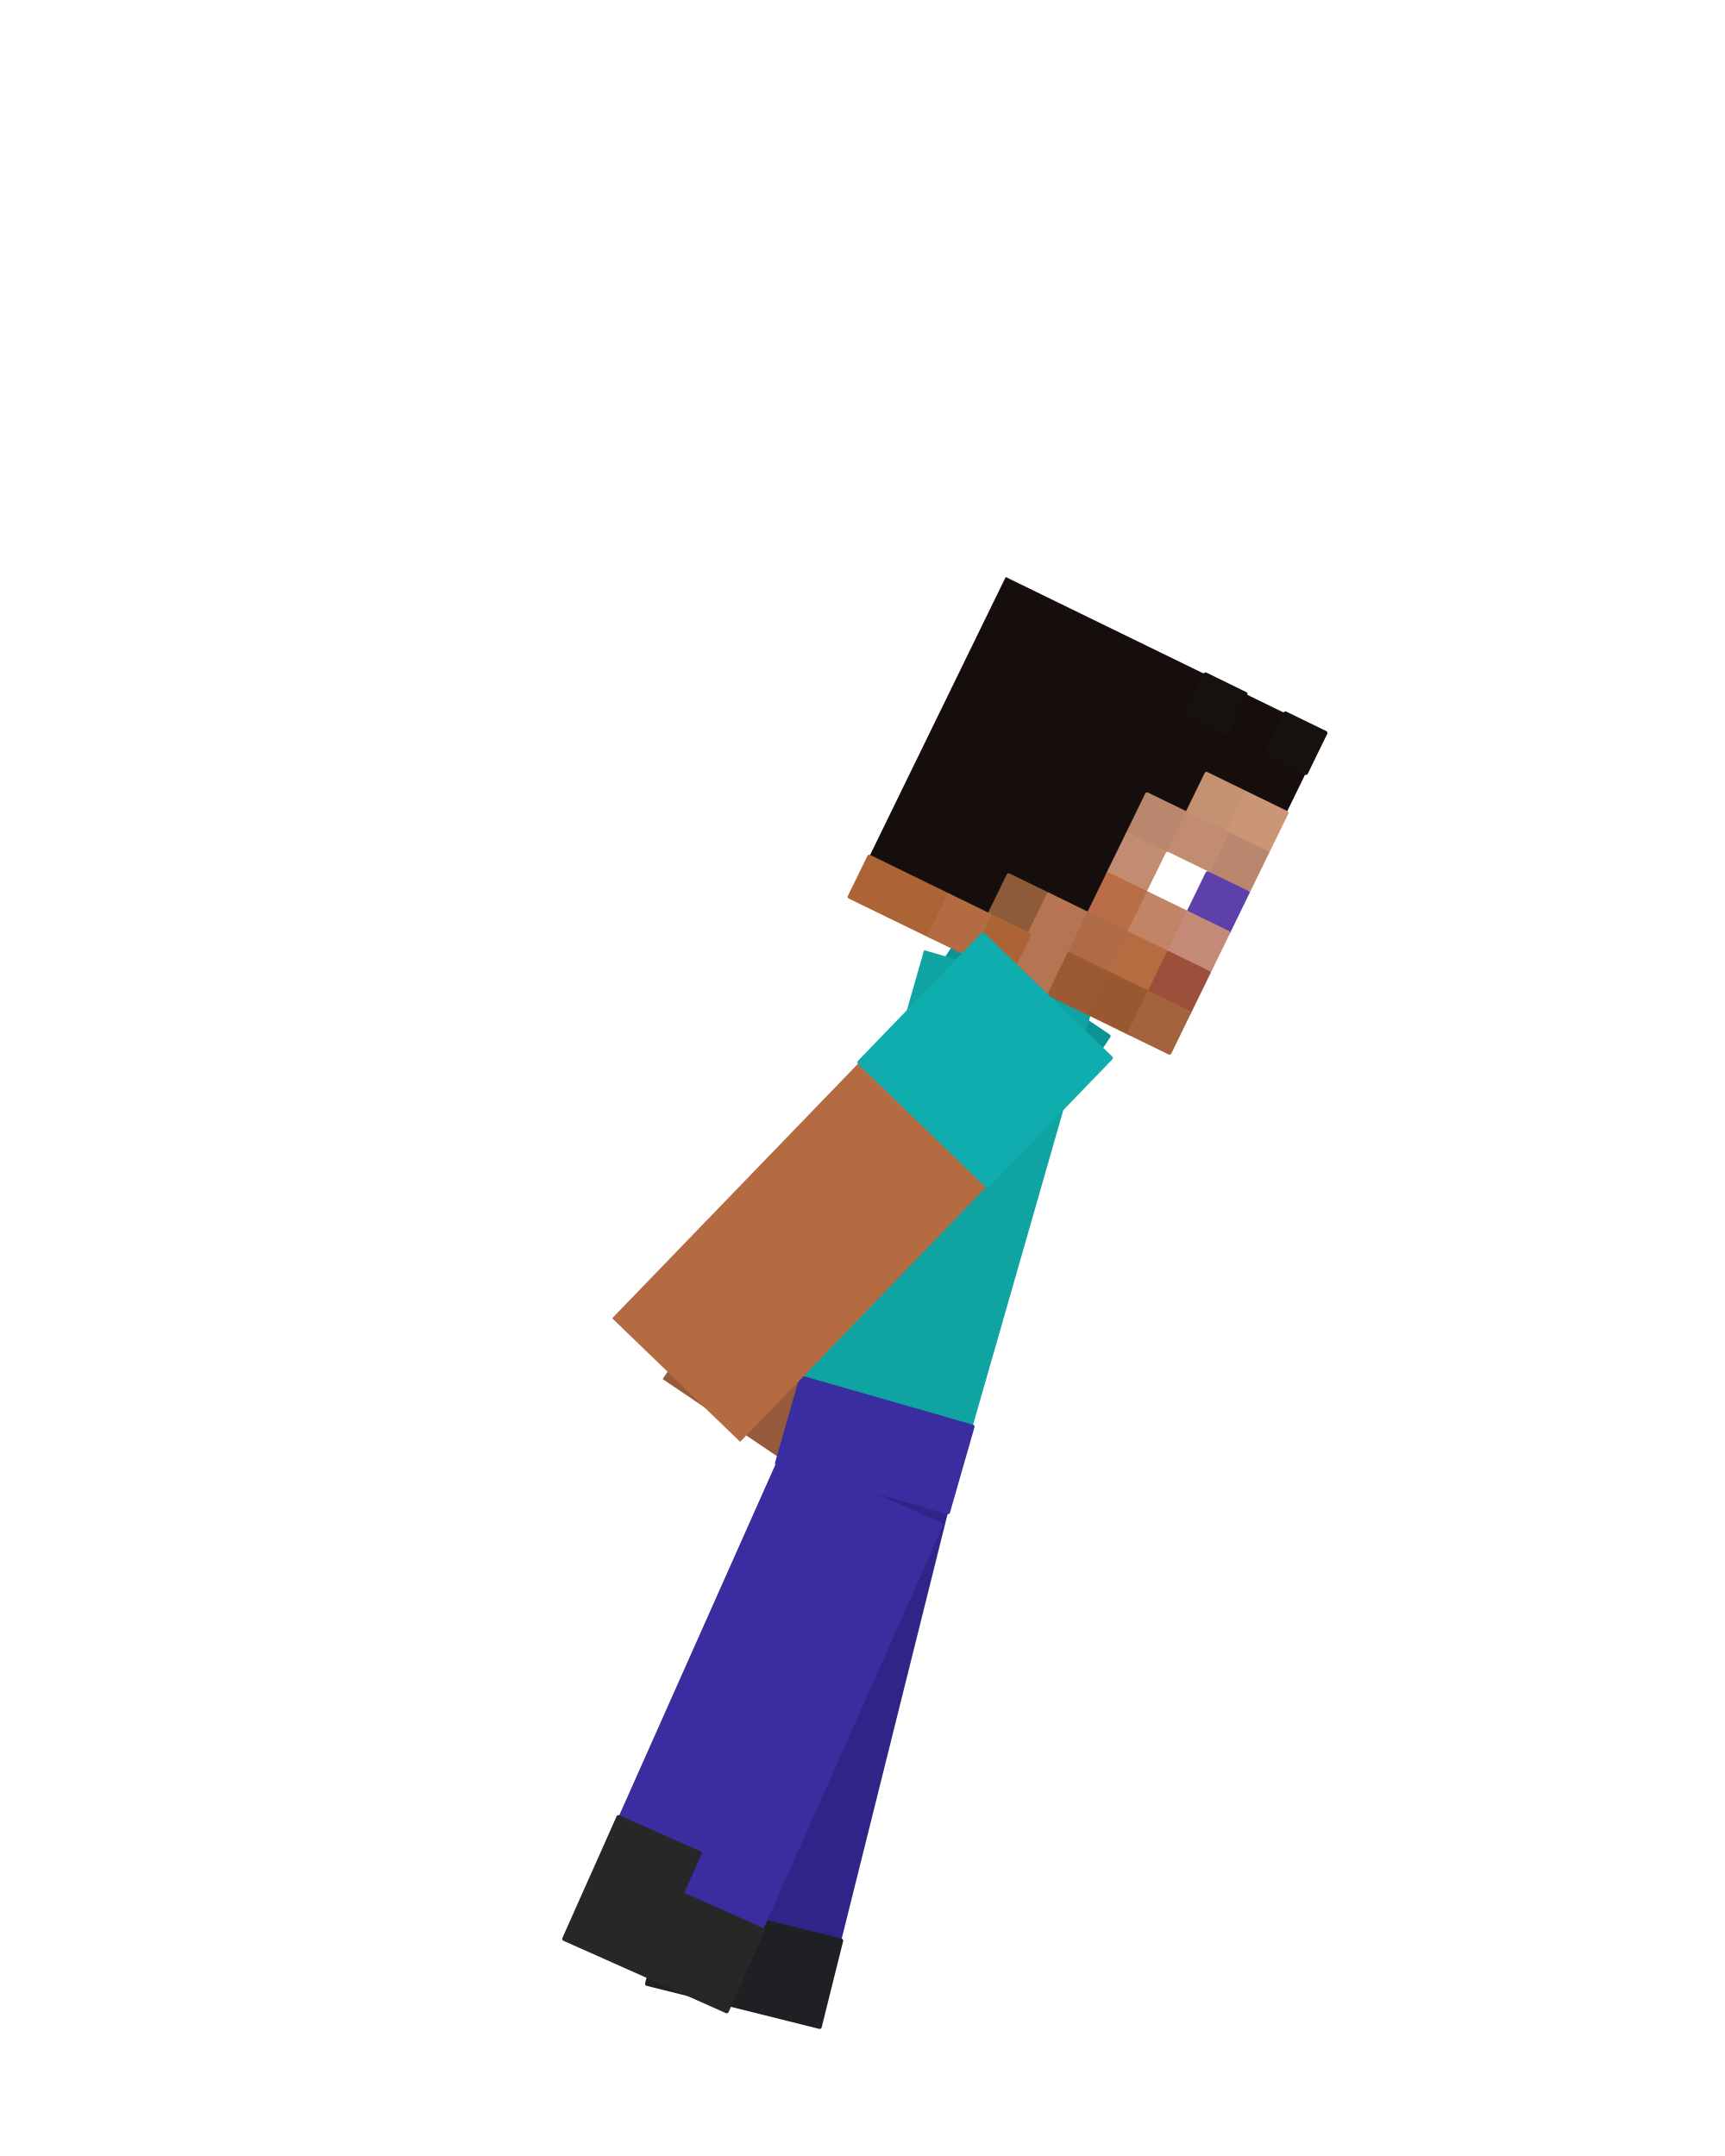
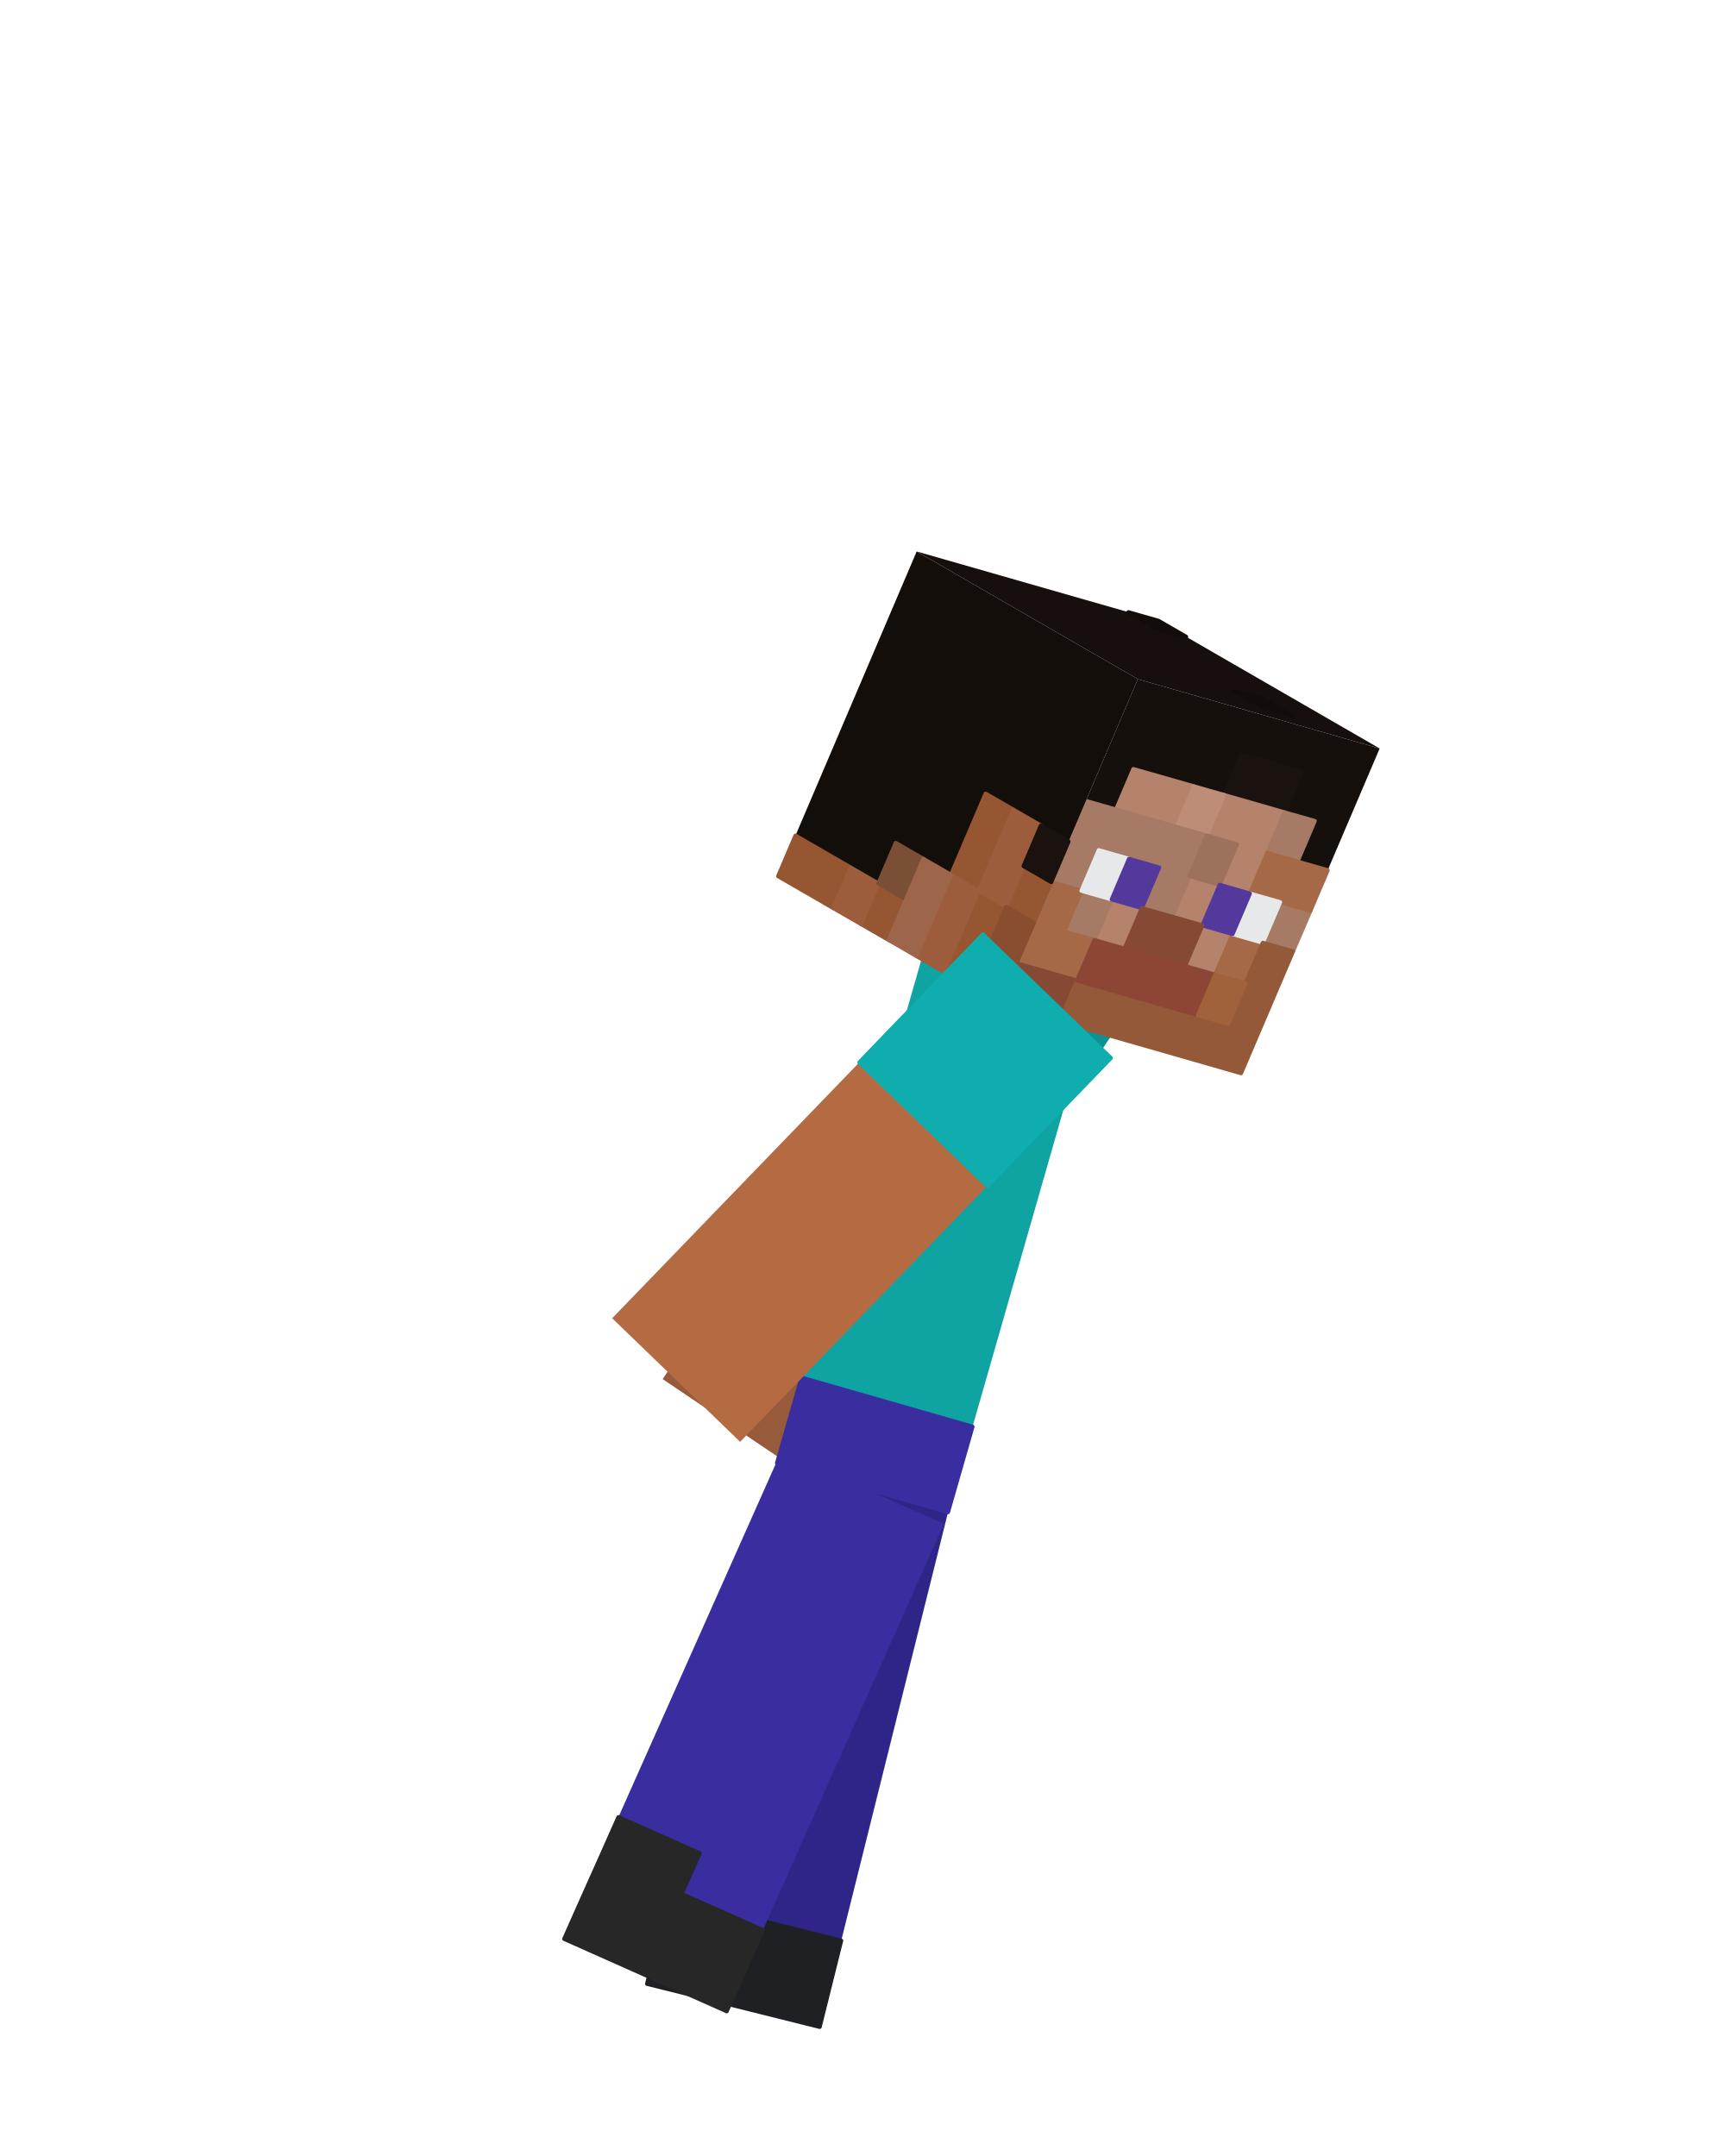
<svg xmlns="http://www.w3.org/2000/svg" viewBox="0 0 256 320" width="256" height="320" role="img" aria-labelledby="jump-land-title">
  <g id="steve">
    <g id="arm-left" aria-label="Left arm">
      <g class="face" data-face="nx">
        <path fill="#975a3b" d="M142.63 139.03L164.52 153.79L120.23 219.45L98.34 204.69Z" />
        <path fill="#0b9295" stroke="#0b9295" stroke-width=".6" stroke-linejoin="round" d="M142.63 139.03L164.52 153.79L160.83 159.27L138.94 144.5ZM138.94 144.5L160.83 159.27L157.14 164.74L135.25 149.98ZM135.25 149.98L157.14 164.74L153.44 170.21L131.56 155.45ZM131.56 155.45L153.44 170.21L149.75 175.68L127.87 160.92Z" />
      </g>
    </g>
    <g id="leg-left" aria-label="Left leg">
      <g class="face" data-face="nx">
        <path fill="#2f2589" d="M115.19 217.61L140.81 223.99L121.65 300.84L96.03 294.45Z" />
        <path fill="#1f2023" stroke="#1f2023" stroke-width=".6" stroke-linejoin="round" d="M100.82 275.24L113.63 278.44L112.03 284.84L99.23 281.65ZM99.23 281.65L124.84 288.03L123.24 294.44L97.63 288.05ZM97.63 288.05L123.24 294.44L121.65 300.84L96.03 294.45Z" />
      </g>
    </g>
    <g id="torso" aria-label="Torso">
      <g class="face" data-face="nx">
        <path fill="#0fa3a2" d="M137.14 141.03L162.52 148.31L140.69 224.44L115.31 217.16Z" />
        <path fill="#3a2d9f" stroke="#3a2d9f" stroke-width=".6" stroke-linejoin="round" d="M118.95 204.47L144.33 211.75L142.51 218.09L117.13 210.82ZM117.13 210.82L142.51 218.09L140.69 224.44L115.31 217.16Z" />
      </g>
    </g>
    <g id="head" aria-label="Head">
+       <g class="face" data-face="top">
+         <path fill="#160f0d" d="M136.04 81.85L171.93 92.14L204.75 111.09L168.86 100.8Z" />
+         <path fill="#120d0a" stroke="#120d0a" stroke-width=".6" stroke-linejoin="round" d="M167.45 90.86L171.93 92.14L176.03 94.51L171.55 93.23ZM183.09 102.49L187.57 103.78L191.67 106.15L187.19 104.86Z" />
+       </g>
+       <g class="face" data-face="front">
+         <path fill="#15100c" d="M168.86 100.8L204.75 111.09L184.18 159.29L148.29 149Z" />
+         <path fill="#19120f" stroke="#19120f" stroke-width=".6" stroke-linejoin="round" d="M184.23 111.97L193.2 114.54L190.63 120.57L181.66 117.99Z" />
+         <path fill="#b5826c" stroke="#b5826c" stroke-width=".6" stroke-linejoin="round" d="M168.2 114.14L177.18 116.71L174.61 122.73L165.63 120.16ZM181.66 117.99L190.63 120.57L188.06 126.59L179.09 124.02ZM183.58 125.31L188.06 126.59L185.49 132.62L181.01 131.33ZM176.52 130.04L181.01 131.33L178.44 137.35L173.95 136.07ZM164.98 133.5L169.46 134.78L166.89 140.81L162.41 139.52ZM178.44 137.35L182.92 138.64L180.35 144.67L175.87 143.38Z" />
+         <path fill="#be8d78" stroke="#be8d78" stroke-width=".6" stroke-linejoin="round" d="M177.18 116.71L181.66 117.99L179.09 124.02L174.61 122.73Z" />
+         <path fill="#a67a64" stroke="#a67a64" stroke-width=".6" stroke-linejoin="round" d="M190.63 120.57L195.12 121.85L192.55 127.88L188.06 126.59ZM161.15 118.87L179.09 124.02L176.52 130.04L158.58 124.9ZM158.58 124.9L163.06 126.18L160.49 132.21L156.01 130.92ZM172.03 128.76L176.52 130.04L173.95 136.07L169.46 134.78ZM189.98 133.9L194.47 135.19L191.89 141.21L187.41 139.93ZM160.49 132.21L164.98 133.5L162.41 139.52L157.92 138.23Z" />
+         <path fill="#9d715b" stroke="#9d715b" stroke-width=".6" stroke-linejoin="round" d="M179.09 124.02L183.58 125.31L181.01 131.33L176.52 130.04Z" />
+         <path fill="#a56947" stroke="#a56947" stroke-width=".6" stroke-linejoin="round" d="M188.06 126.59L197.04 129.16L194.47 135.19L185.49 132.62ZM156.01 130.92L160.49 132.21L157.92 138.23L153.44 136.95ZM182.92 138.64L187.41 139.93L184.84 145.95L180.35 144.67ZM153.44 136.95L162.41 139.52L159.84 145.54L150.86 142.97Z" />
+         <path fill="#e7e8ea" stroke="#e7e8ea" stroke-width=".6" stroke-linejoin="round" d="M163.06 126.18L167.55 127.47L164.98 133.5L160.49 132.21ZM185.49 132.62L189.98 133.9L187.41 139.93L182.92 138.64Z" />
+         <path fill="#53399c" stroke="#53399c" stroke-width=".6" stroke-linejoin="round" d="M167.55 127.47L172.03 128.76L169.46 134.78L164.98 133.5ZM181.01 131.33L185.49 132.62L182.92 138.64L178.44 137.35Z" />
+         <path fill="#854934" stroke="#854934" stroke-width=".6" stroke-linejoin="round" d="M169.46 134.78L178.44 137.35L175.87 143.38L166.89 140.81ZM150.86 142.97L159.84 145.54L157.27 151.57L148.29 149Z" />
+         <path fill="#945938" stroke="#945938" stroke-width=".6" stroke-linejoin="round" d="M187.41 139.93L191.89 141.21L189.32 147.24L184.84 145.95ZM184.84 145.95L189.32 147.24L186.75 153.26L182.27 151.98ZM159.84 145.54L186.75 153.26L184.18 159.29L157.27 151.57Z" />
+         <path fill="#8d4636" stroke="#8d4636" stroke-width=".6" stroke-linejoin="round" d="M162.41 139.52L180.35 144.67L177.78 150.69L159.84 145.54Z" />
+         <path fill="#9f623b" stroke="#9f623b" stroke-width=".6" stroke-linejoin="round" d="M180.35 144.67L184.84 145.95L182.27 151.98L177.78 150.69Z" />
+       </g>
      <g class="face" data-face="nx">
-         <path fill="#150e0c" d="M149.25 85.64L196.7 108.78L173.56 156.24L126.1 133.1Z" />
-         <path fill="#17110d" stroke="#17110d" stroke-width=".6" stroke-linejoin="round" d="M178.91 100.1L184.84 103L181.95 108.93L176.02 106.04Z" />
-         <path fill="#17110e" stroke="#17110e" stroke-width=".6" stroke-linejoin="round" d="M190.77 105.89L196.7 108.78L193.81 114.72L187.88 111.82Z" />
-         <path fill="#c49271" stroke="#c49271" stroke-width=".6" stroke-linejoin="round" d="M179.05 114.86L184.99 117.76L182.09 123.69L176.16 120.79Z" />
-         <path fill="#ca9676" stroke="#ca9676" stroke-width=".6" stroke-linejoin="round" d="M184.99 117.76L190.92 120.65L188.02 126.58L182.09 123.69Z" />
-         <path fill="#b8876d" stroke="#b8876d" stroke-width=".6" stroke-linejoin="round" d="M170.23 117.9L176.16 120.79L173.27 126.73L167.34 123.83ZM182.09 123.69L188.02 126.58L185.13 132.51L179.2 129.62Z" />
-         <path fill="#c28c72" stroke="#c28c72" stroke-width=".6" stroke-linejoin="round" d="M176.16 120.79L182.09 123.69L179.2 129.62L173.27 126.73ZM167.34 123.83L173.27 126.73L170.37 132.66L164.44 129.77Z" />
-         <path fill="#fffffe" stroke="#fffffe" stroke-width=".6" stroke-linejoin="round" d="M173.27 126.73L179.2 129.62L176.31 135.55L170.37 132.66Z" />
-         <path fill="#5e40aa" stroke="#5e40aa" stroke-width=".6" stroke-linejoin="round" d="M179.2 129.62L185.13 132.51L182.24 138.44L176.31 135.55Z" />
-         <path fill="#b96e47" stroke="#b96e47" stroke-width=".6" stroke-linejoin="round" d="M164.44 129.77L170.37 132.66L167.48 138.59L161.55 135.7Z" />
-         <path fill="#c28467" stroke="#c28467" stroke-width=".6" stroke-linejoin="round" d="M170.37 132.66L176.31 135.55L173.41 141.48L167.48 138.59Z" />
-         <path fill="#c48977" stroke="#c48977" stroke-width=".6" stroke-linejoin="round" d="M176.31 135.55L182.24 138.44L179.35 144.38L173.41 141.48Z" />
-         <path fill="#8d5b3a" stroke="#8d5b3a" stroke-width=".6" stroke-linejoin="round" d="M149.68 129.91L155.62 132.8L152.72 138.74L146.79 135.84Z" />
-         <path fill="#b57553" stroke="#b57553" stroke-width=".6" stroke-linejoin="round" d="M155.62 132.8L161.55 135.7L158.66 141.63L152.72 138.74ZM152.72 138.74L158.66 141.63L155.76 147.56L149.83 144.67Z" />
-         <path fill="#af6b46" stroke="#af6b46" stroke-width=".6" stroke-linejoin="round" d="M161.55 135.7L167.48 138.59L164.59 144.52L158.66 141.63Z" />
-         <path fill="#b66c41" stroke="#b66c41" stroke-width=".6" stroke-linejoin="round" d="M167.48 138.59L173.41 141.48L170.52 147.42L164.59 144.52Z" />
-         <path fill="#9d4f3b" stroke="#9d4f3b" stroke-width=".6" stroke-linejoin="round" d="M173.41 141.48L179.35 144.38L176.45 150.31L170.52 147.42Z" />
-         <path fill="#ac6336" stroke="#ac6336" stroke-width=".6" stroke-linejoin="round" d="M129 127.16L140.86 132.95L137.97 138.88L126.1 133.1ZM146.79 135.84L152.72 138.74L149.83 144.67L143.9 141.77Z" />
-         <path fill="#b56b42" stroke="#b56b42" stroke-width=".6" stroke-linejoin="round" d="M140.86 132.95L146.79 135.84L143.9 141.77L137.97 138.88Z" />
-         <path fill="#9b5a32" stroke="#9b5a32" stroke-width=".6" stroke-linejoin="round" d="M158.66 141.63L164.59 144.52L161.69 150.45L155.76 147.56Z" />
-         <path fill="#9a5830" stroke="#9a5830" stroke-width=".6" stroke-linejoin="round" d="M164.59 144.52L170.52 147.42L167.63 153.35L161.69 150.45Z" />
-         <path fill="#a5633d" stroke="#a5633d" stroke-width=".6" stroke-linejoin="round" d="M170.52 147.42L176.45 150.31L173.56 156.24L167.63 153.35Z" />
+         <path fill="#140e0b" d="M136.04 81.85L168.86 100.8L148.29 149L115.48 130.05Z" />
+         <path fill="#955631" stroke="#955631" stroke-width=".6" stroke-linejoin="round" d="M146.27 117.79L150.37 120.16L147.8 126.19L143.7 123.82ZM143.7 123.82L147.8 126.19L145.23 132.21L141.13 129.84ZM151.9 128.55L156.01 130.92L153.44 136.95L149.33 134.58ZM145.23 132.21L149.33 134.58L146.76 140.6L142.66 138.24ZM118.05 124.02L126.25 128.76L123.68 134.79L115.48 130.05ZM130.35 131.13L134.46 133.5L131.89 139.52L127.78 137.15ZM142.66 138.24L146.76 140.6L144.19 146.63L140.09 144.26Z" />
+         <path fill="#9d5d3c" stroke="#9d5d3c" stroke-width=".6" stroke-linejoin="round" d="M150.37 120.16L154.47 122.53L151.9 128.55L147.8 126.19ZM147.8 126.19L151.9 128.55L149.33 134.58L145.23 132.21ZM141.13 129.84L145.23 132.21L142.66 138.24L138.56 135.87ZM126.25 128.76L130.35 131.13L127.78 137.15L123.68 134.79ZM138.56 135.87L142.66 138.24L140.09 144.26L135.99 141.89Z" />
+         <path fill="#19120f" stroke="#19120f" stroke-width=".6" stroke-linejoin="round" d="M154.47 122.53L158.58 124.9L156.01 130.92L151.9 128.55Z" />
+         <path fill="#7a4f35" stroke="#7a4f35" stroke-width=".6" stroke-linejoin="round" d="M132.93 125.1L137.03 127.47L134.46 133.5L130.35 131.13Z" />
+         <path fill="#9d664a" stroke="#9d664a" stroke-width=".6" stroke-linejoin="round" d="M137.03 127.47L141.13 129.84L138.56 135.87L134.46 133.5ZM134.46 133.5L138.56 135.87L135.99 141.89L131.89 139.52Z" />
+         <path fill="#894d2f" stroke="#894d2f" stroke-width=".6" stroke-linejoin="round" d="M149.33 134.58L153.44 136.95L150.86 142.97L146.76 140.6ZM146.76 140.6L150.86 142.97L148.29 149L144.19 146.63Z" />
      </g>
    </g>
    <g id="leg-right" aria-label="Right leg">
      <g class="face" data-face="nx">
        <path fill="#3a2d9f" d="M115.94 215.43L140.06 226.17L107.85 298.52L83.73 287.78Z" />
        <path fill="#272727" stroke="#272727" stroke-width=".6" stroke-linejoin="round" d="M91.78 269.7L103.84 275.06L101.16 281.09L89.1 275.73ZM89.1 275.73L113.21 286.46L110.53 292.49L86.41 281.75ZM86.41 281.75L110.53 292.49L107.85 298.52L83.73 287.78Z" />
      </g>
    </g>
    <g id="arm-right" aria-label="Right arm">
      <g class="face" data-face="nx">
        <path fill="#b56b42" d="M145.87 138.69L164.86 157.03L109.84 214L90.85 195.66Z" />
        <path fill="#0fadad" stroke="#0fadad" stroke-width=".6" stroke-linejoin="round" d="M145.87 138.69L164.86 157.03L160.27 161.78L141.28 143.44ZM141.28 143.44L160.27 161.78L155.69 166.53L136.7 148.19ZM136.7 148.19L155.69 166.53L151.1 171.27L132.11 152.93ZM132.11 152.93L151.1 171.27L146.52 176.02L127.53 157.68Z" />
      </g>
    </g>
  </g>
</svg>
